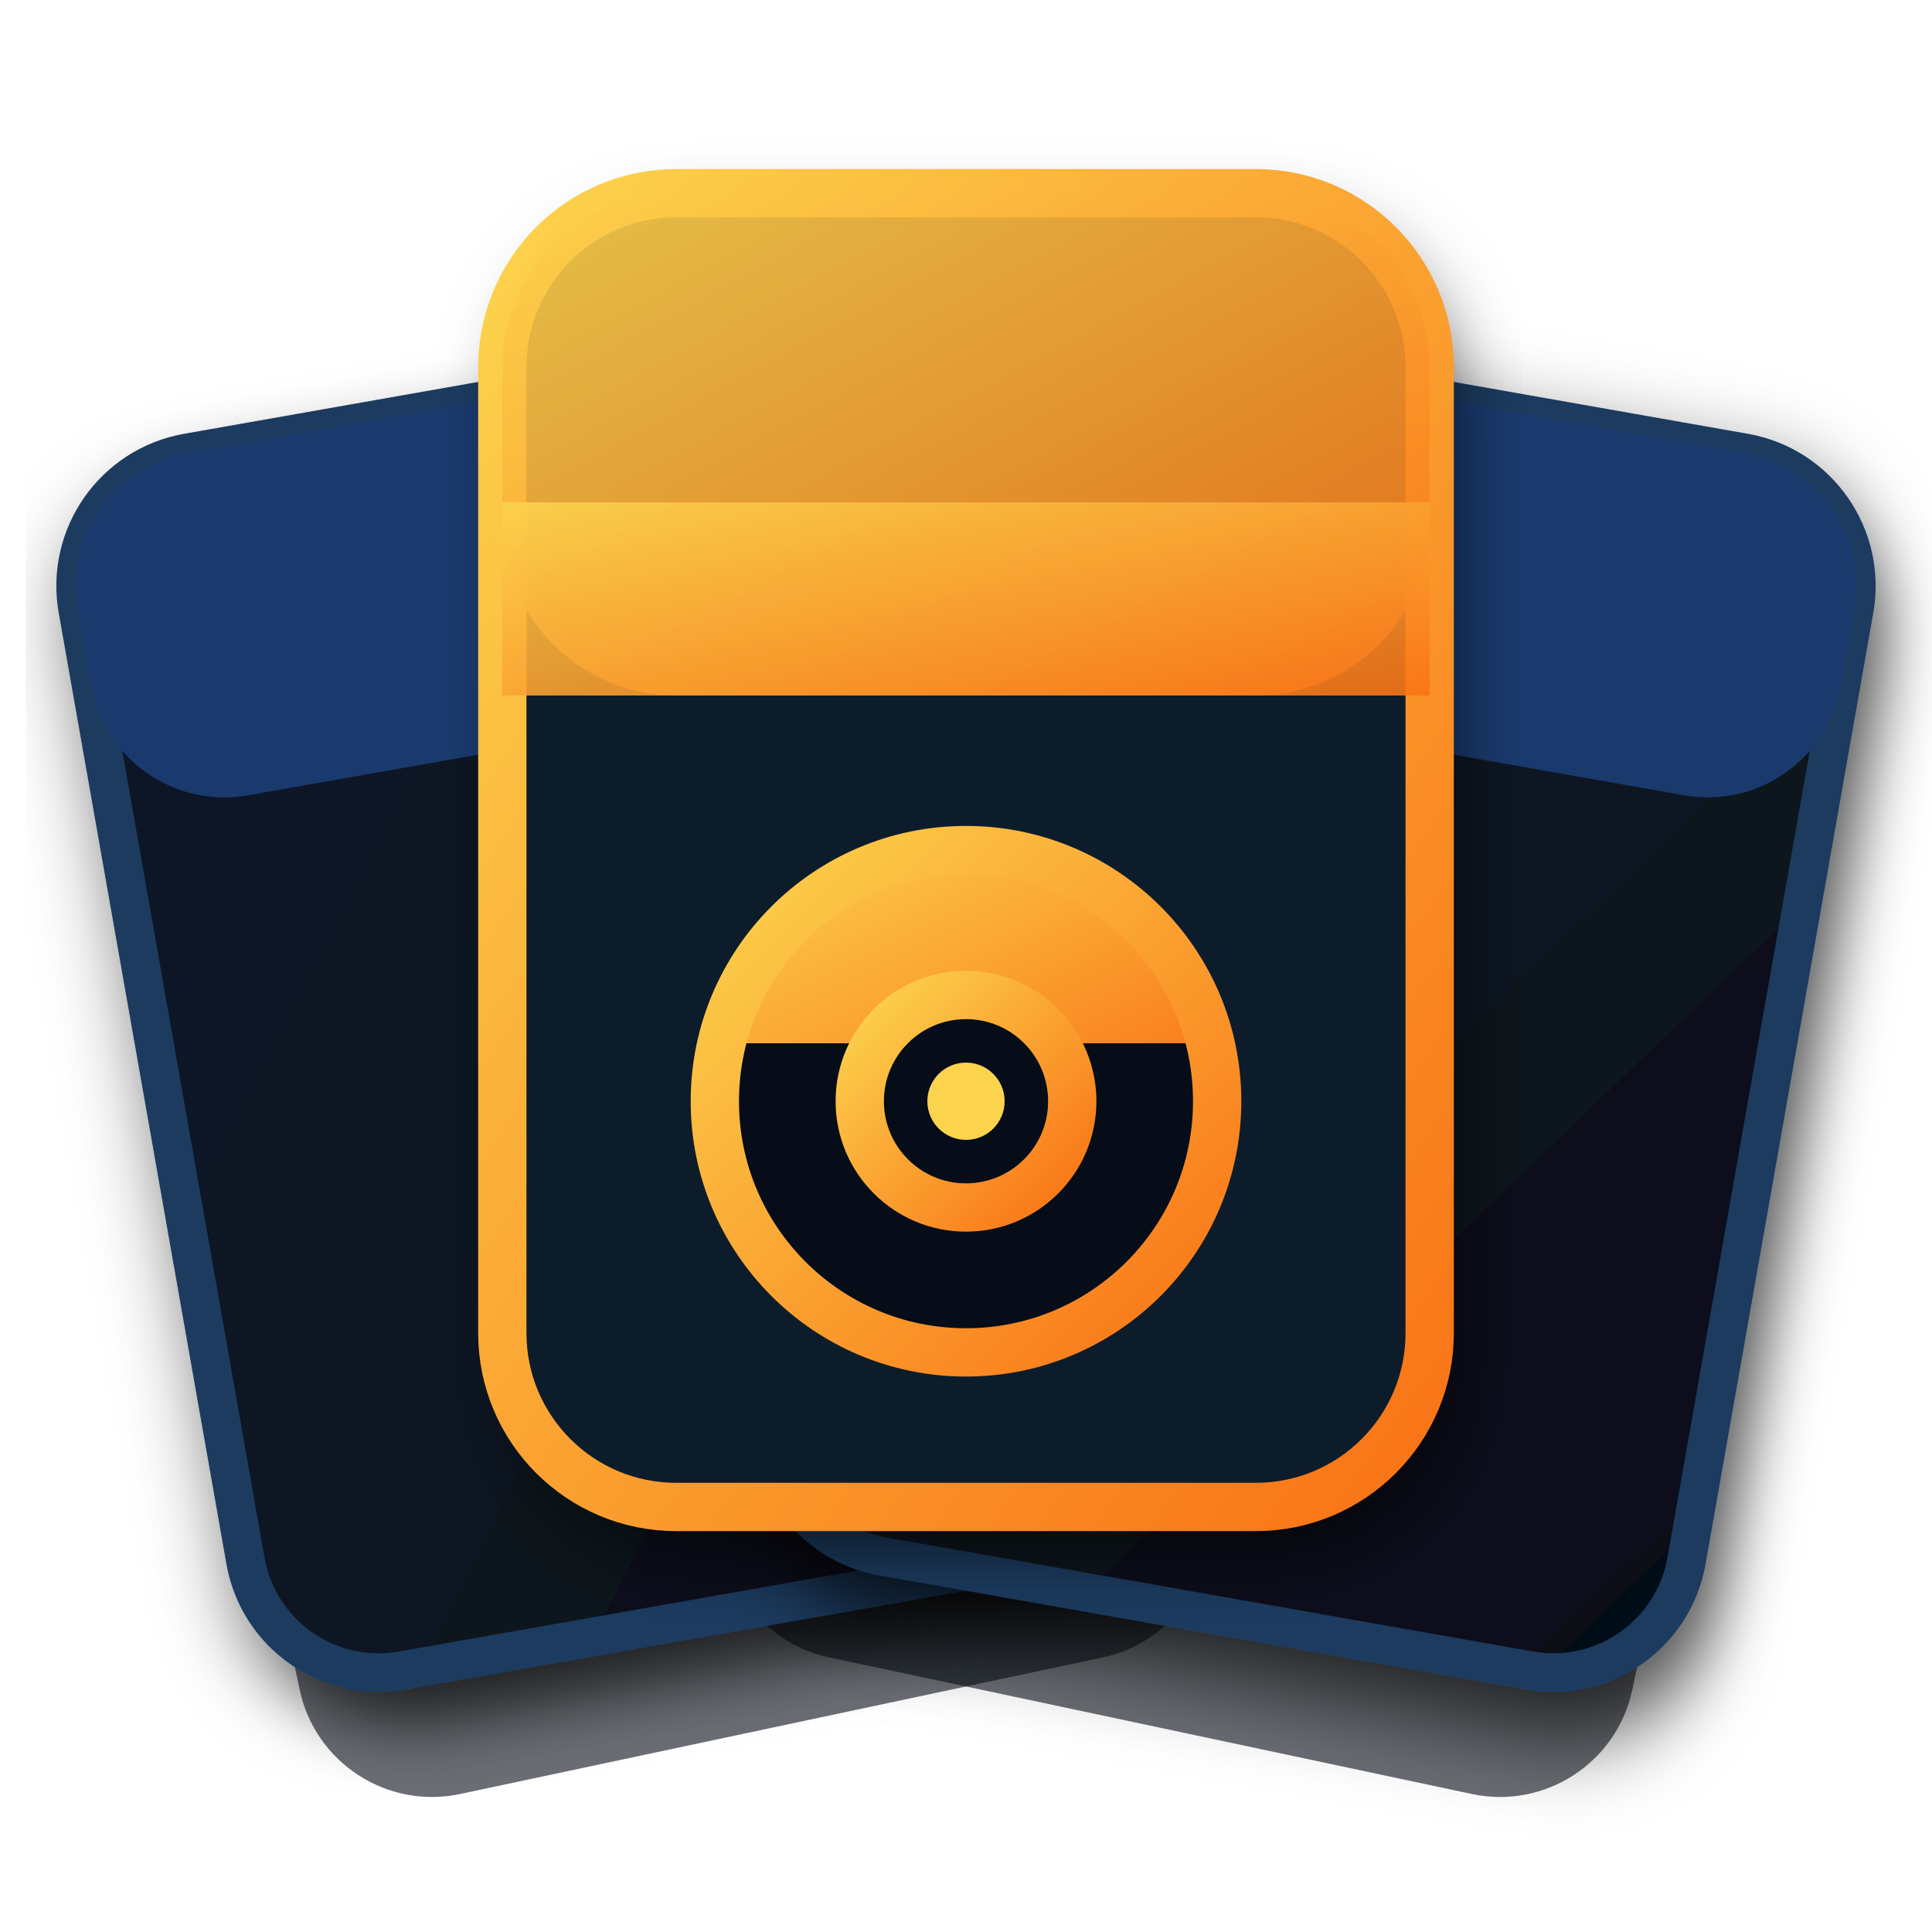
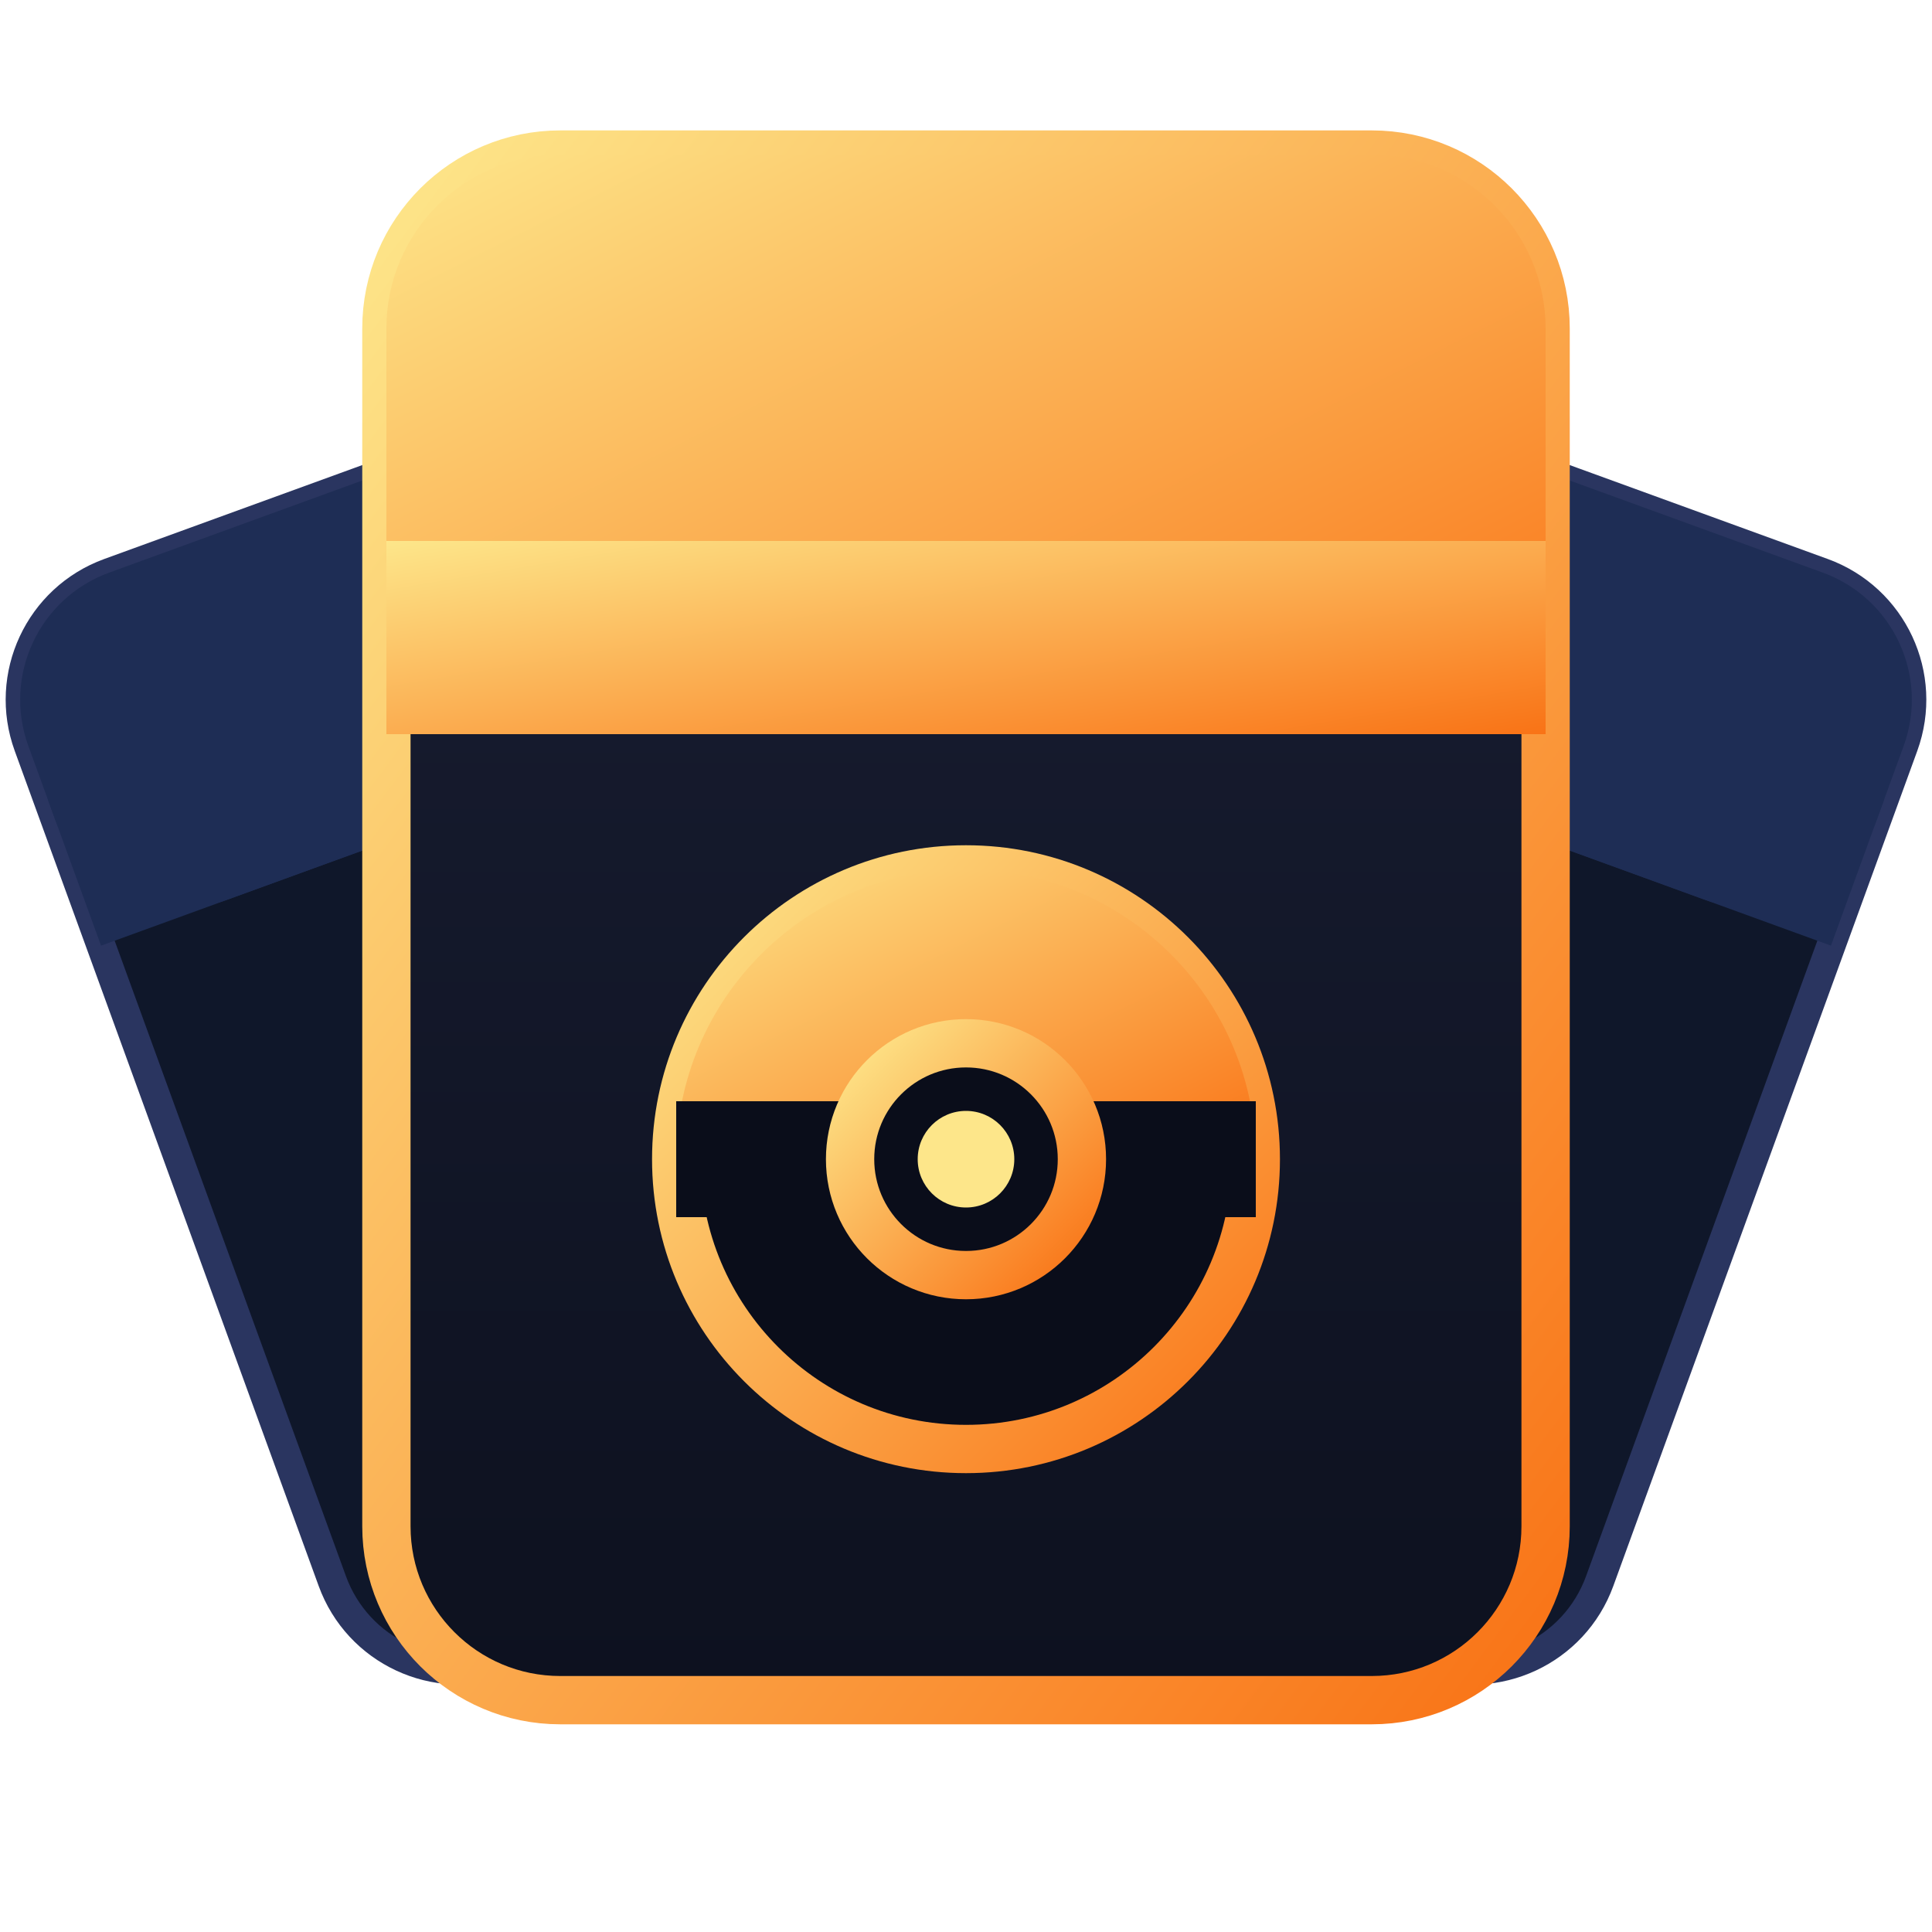
<svg xmlns="http://www.w3.org/2000/svg" viewBox="0 0 100 100" fill="none">
  <defs>
-     <linearGradient id="v3bg" x1="0" y1="0" x2="1" y2="1">
-       <stop offset="0%" stop-color="#0d1b2a" />
-       <stop offset="100%" stop-color="#060d18" />
-     </linearGradient>
-     <linearGradient id="v3accent" x1="0" y1="0" x2="1" y2="1">
-       <stop offset="0%" stop-color="#FCD34D" />
+     <linearGradient id="v3gold" x1="0" y1="0" x2="1" y2="1">
+       <stop offset="0%" stop-color="#FDE68A" />
      <stop offset="100%" stop-color="#F97316" />
    </linearGradient>
-     <filter id="v3s">
-       <feDropShadow dx="1" dy="2" stdDeviation="2" flood-opacity="0.7" />
-     </filter>
+     <linearGradient id="v3card" x1="0" y1="0" x2="0" y2="1">
+       <stop offset="0%" stop-color="#1a1f35" />
+       <stop offset="100%" stop-color="#0d111f" />
+     </linearGradient>
  </defs>
-   <rect x="10" y="28" width="48" height="62" rx="7" fill="#060d18" opacity="0.6" transform="rotate(-12 34 59)" />
-   <rect x="42" y="28" width="48" height="62" rx="7" fill="#060d18" opacity="0.6" transform="rotate(12 66 59)" />
-   <rect x="8" y="20" width="48" height="64" rx="7" fill="url(#v3bg)" stroke="#1e3a5f" stroke-width="2" transform="rotate(-10 32 52)" filter="url(#v3s)" />
-   <rect x="8" y="20" width="48" height="18" rx="7" fill="#1a3a6e" transform="rotate(-10 32 52)" />
-   <rect x="44" y="20" width="48" height="64" rx="7" fill="url(#v3bg)" stroke="#1e3a5f" stroke-width="2" transform="rotate(10 68 52)" filter="url(#v3s)" />
-   <rect x="44" y="20" width="48" height="18" rx="7" fill="#1a3a6e" transform="rotate(10 68 52)" />
-   <rect x="26" y="10" width="48" height="68" rx="9" fill="#0d1b2a" stroke-width="0" filter="url(#v3s)" />
-   <rect x="26" y="10" width="48" height="68" rx="9" fill="none" stroke="url(#v3accent)" stroke-width="2.5" />
-   <rect x="26" y="10" width="48" height="26" rx="9" fill="url(#v3accent)" opacity="0.9" />
-   <rect x="26" y="26" width="48" height="10" fill="url(#v3accent)" opacity="0.9" />
-   <circle cx="50" cy="57" r="13" fill="#060d18" stroke-width="0" />
-   <path d="M37 57 A13 13 0 0 1 63 57 Z" fill="url(#v3accent)" />
-   <rect x="37" y="54" width="26" height="6" fill="#060d18" />
-   <circle cx="50" cy="57" r="13" fill="none" stroke="url(#v3accent)" stroke-width="2.5" />
-   <circle cx="50" cy="57" r="5.5" fill="#060d18" stroke="url(#v3accent)" stroke-width="2.5" />
-   <circle cx="50" cy="57" r="2" fill="#FCD34D" />
+   <g transform="rotate(-20 50 55)">
+     <rect x="10" y="16" width="42" height="60" rx="7" fill="#0f172a" stroke="#2a3560" stroke-width="1.5" />
+     <rect x="10" y="16" width="42" height="18" rx="7" fill="#1e2d55" />
+     <rect x="10" y="26" width="42" height="8" fill="#1e2d55" />
+   </g>
+   <g transform="rotate(20 50 55)">
+     <rect x="48" y="16" width="42" height="60" rx="7" fill="#0f172a" stroke="#2a3560" stroke-width="1.5" />
+     <rect x="48" y="16" width="42" height="18" rx="7" fill="#1e2d55" />
+     <rect x="48" y="26" width="42" height="8" fill="#1e2d55" />
+   </g>
+   <rect x="20" y="8" width="60" height="80" rx="9" fill="url(#v3card)" />
+   <rect x="20" y="8" width="60" height="80" rx="9" fill="none" stroke="url(#v3gold)" stroke-width="2.5" />
+   <rect x="20" y="8" width="60" height="30" rx="9" fill="url(#v3gold)" />
+   <rect x="20" y="28" width="60" height="10" fill="url(#v3gold)" />
+   <circle cx="50" cy="60" r="15" fill="#0a0d1a" />
+   <circle cx="50" cy="60" r="15" fill="none" stroke="url(#v3gold)" stroke-width="2.5" />
+   <path d="M35 60 A15 15 0 0 1 65 60 Z" fill="url(#v3gold)" />
+   <rect x="35" y="57" width="30" height="6" fill="#0a0d1a" />
+   <circle cx="50" cy="60" r="6" fill="#0a0d1a" stroke="url(#v3gold)" stroke-width="2.5" />
+   <circle cx="50" cy="60" r="2.5" fill="#FDE68A" />
</svg>
